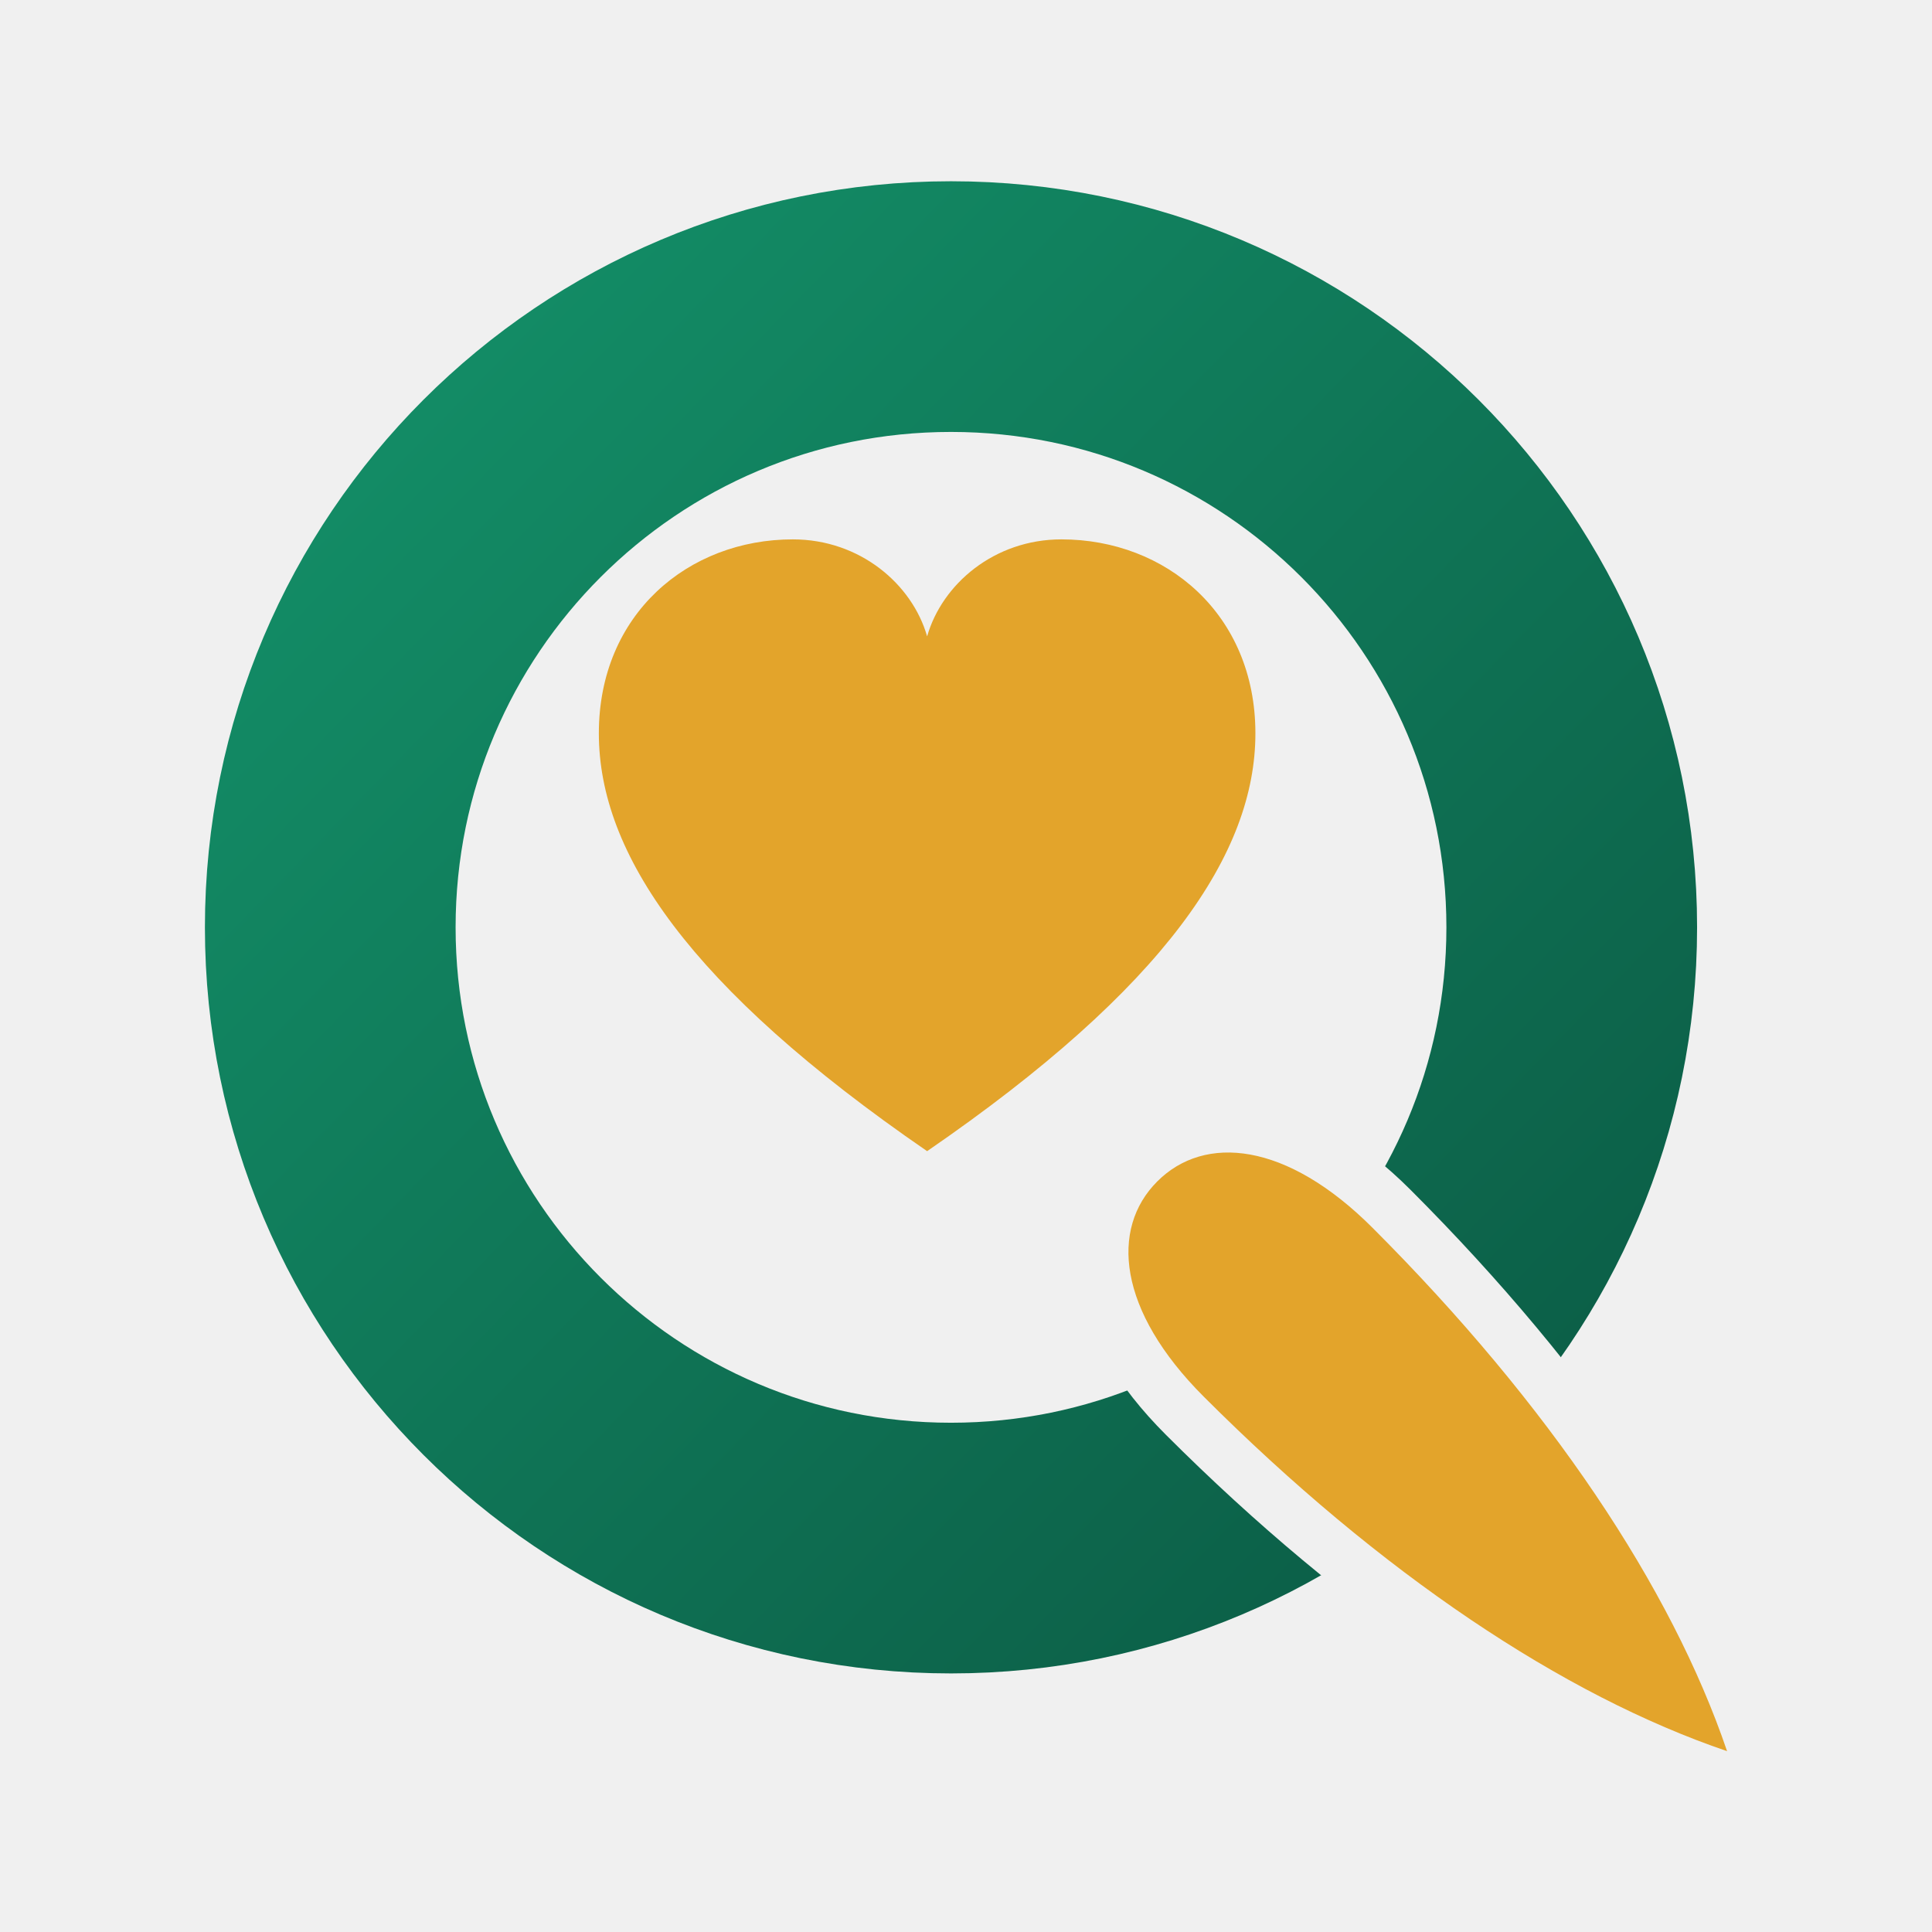
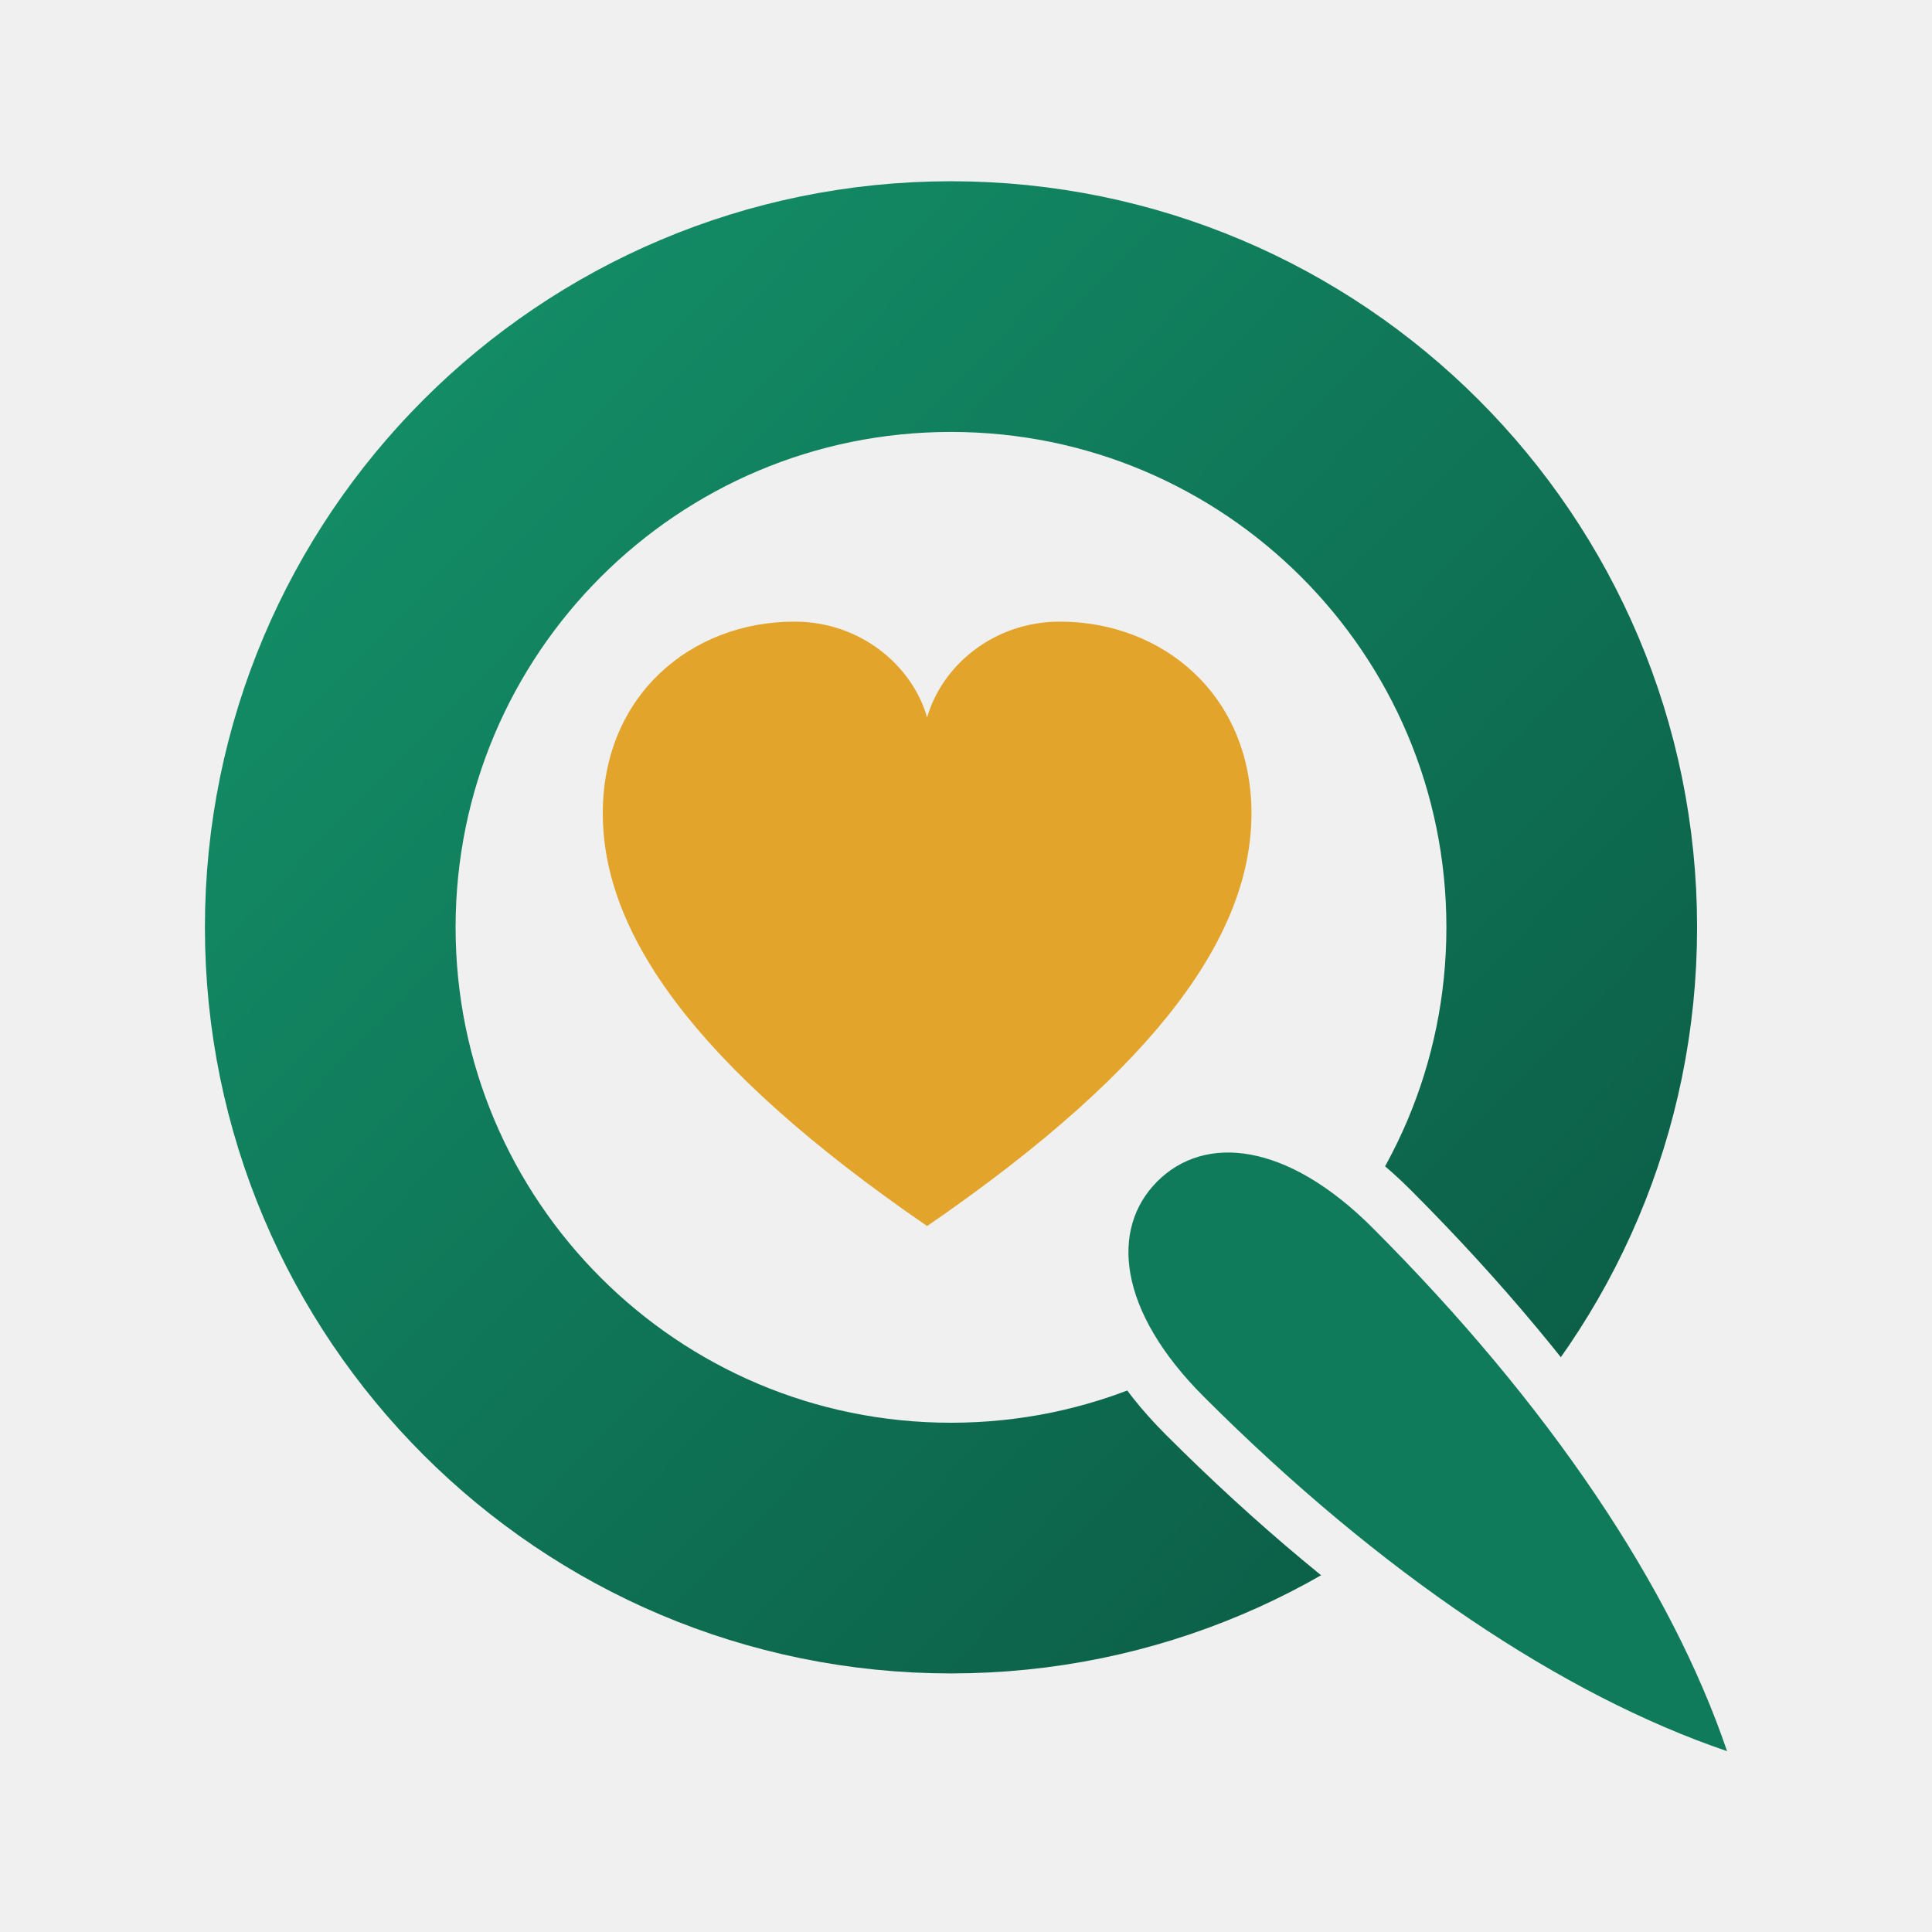
<svg xmlns="http://www.w3.org/2000/svg" viewBox="0 0 64 64" width="64" height="64" role="img">
  <defs>
    <linearGradient id="gf1" x1="24" y1="40" x2="168" y2="180" gradientUnits="userSpaceOnUse">
      <stop offset="0" stop-color="#159A6F" />
      <stop offset="1" stop-color="#0A5440" />
    </linearGradient>
-     <mask id="mf1" maskUnits="userSpaceOnUse" x="-20" y="-20" width="240" height="240">
-       <rect x="-20" y="-20" width="240" height="240" fill="#fff" />
+     <mask id="mf1" maskUnits="userSpaceOnUse" x="-40" y="-40" width="300" height="300">
+       <rect x="-40" y="-40" width="300" height="300" fill="#fff" />
      <g transform="matrix(0.70711 0.70711 0.70711 -0.70711 124 140)">
        <path d="M58,0 C45,6.4 27,10 6,10 C-4.2,10 -9.5,5.6 -9.5,0 C-9.5,-5.6 -4.2,-10 6,-10 C27,-10 45,-6.4 58,0 Z" fill="#000" stroke="#000" stroke-width="9" stroke-linejoin="round" />
      </g>
+     </mask>
+     <mask id="tf1" maskUnits="userSpaceOnUse" x="-40" y="-40" width="300" height="300">
+       <rect x="-40" y="-40" width="300" height="300" fill="#fff" />
    </mask>
  </defs>
  <g transform="translate(-7.25 -13.57) scale(0.39544)">
    <g transform="translate(-2 0)">
      <circle cx="100" cy="112" r="52" fill="none" stroke="url(#gf1)" stroke-width="21" mask="url(#mf1)" />
-       <g transform="translate(98 112) scale(1.25) translate(-48 -57)">
-         <g transform="translate(48 57) scale(1.0)">
+       <g mask="url(#tf1)" transform="matrix(0.70711 0.70711 0.70711 -0.70711 124 140)">
+         <path d="M58,0 C45,6.4 27,10 6,10 C-4.2,10 -9.5,5.6 -9.5,0 C-9.5,-5.6 -4.2,-10 6,-10 C27,-10 45,-6.4 58,0 Z" fill="#0F7B5A" />
+       </g>
+       <g transform="translate(98 112) scale(1.3) translate(-60 -7)">
+         <g transform="translate(60 12) scale(0.95)">
          <path d="M0,15 C-16,4 -22,-5 -22,-13 C-22,-21 -16,-26 -9,-26 C-4.5,-26 -1,-23 0,-19.5 C1,-23 4.5,-26 9,-26 C16,-26 22,-21 22,-13 C22,-5 16,4 0,15 Z" fill="#E3A42B" />
        </g>
-       </g>
-       <g transform="matrix(0.70711 0.70711 0.70711 -0.70711 124 140)">
-         <path d="M58,0 C45,6.4 27,10 6,10 C-4.2,10 -9.5,5.6 -9.5,0 C-9.5,-5.6 -4.2,-10 6,-10 C27,-10 45,-6.4 58,0 Z" fill="#E3A42B" />
      </g>
    </g>
  </g>
</svg>
